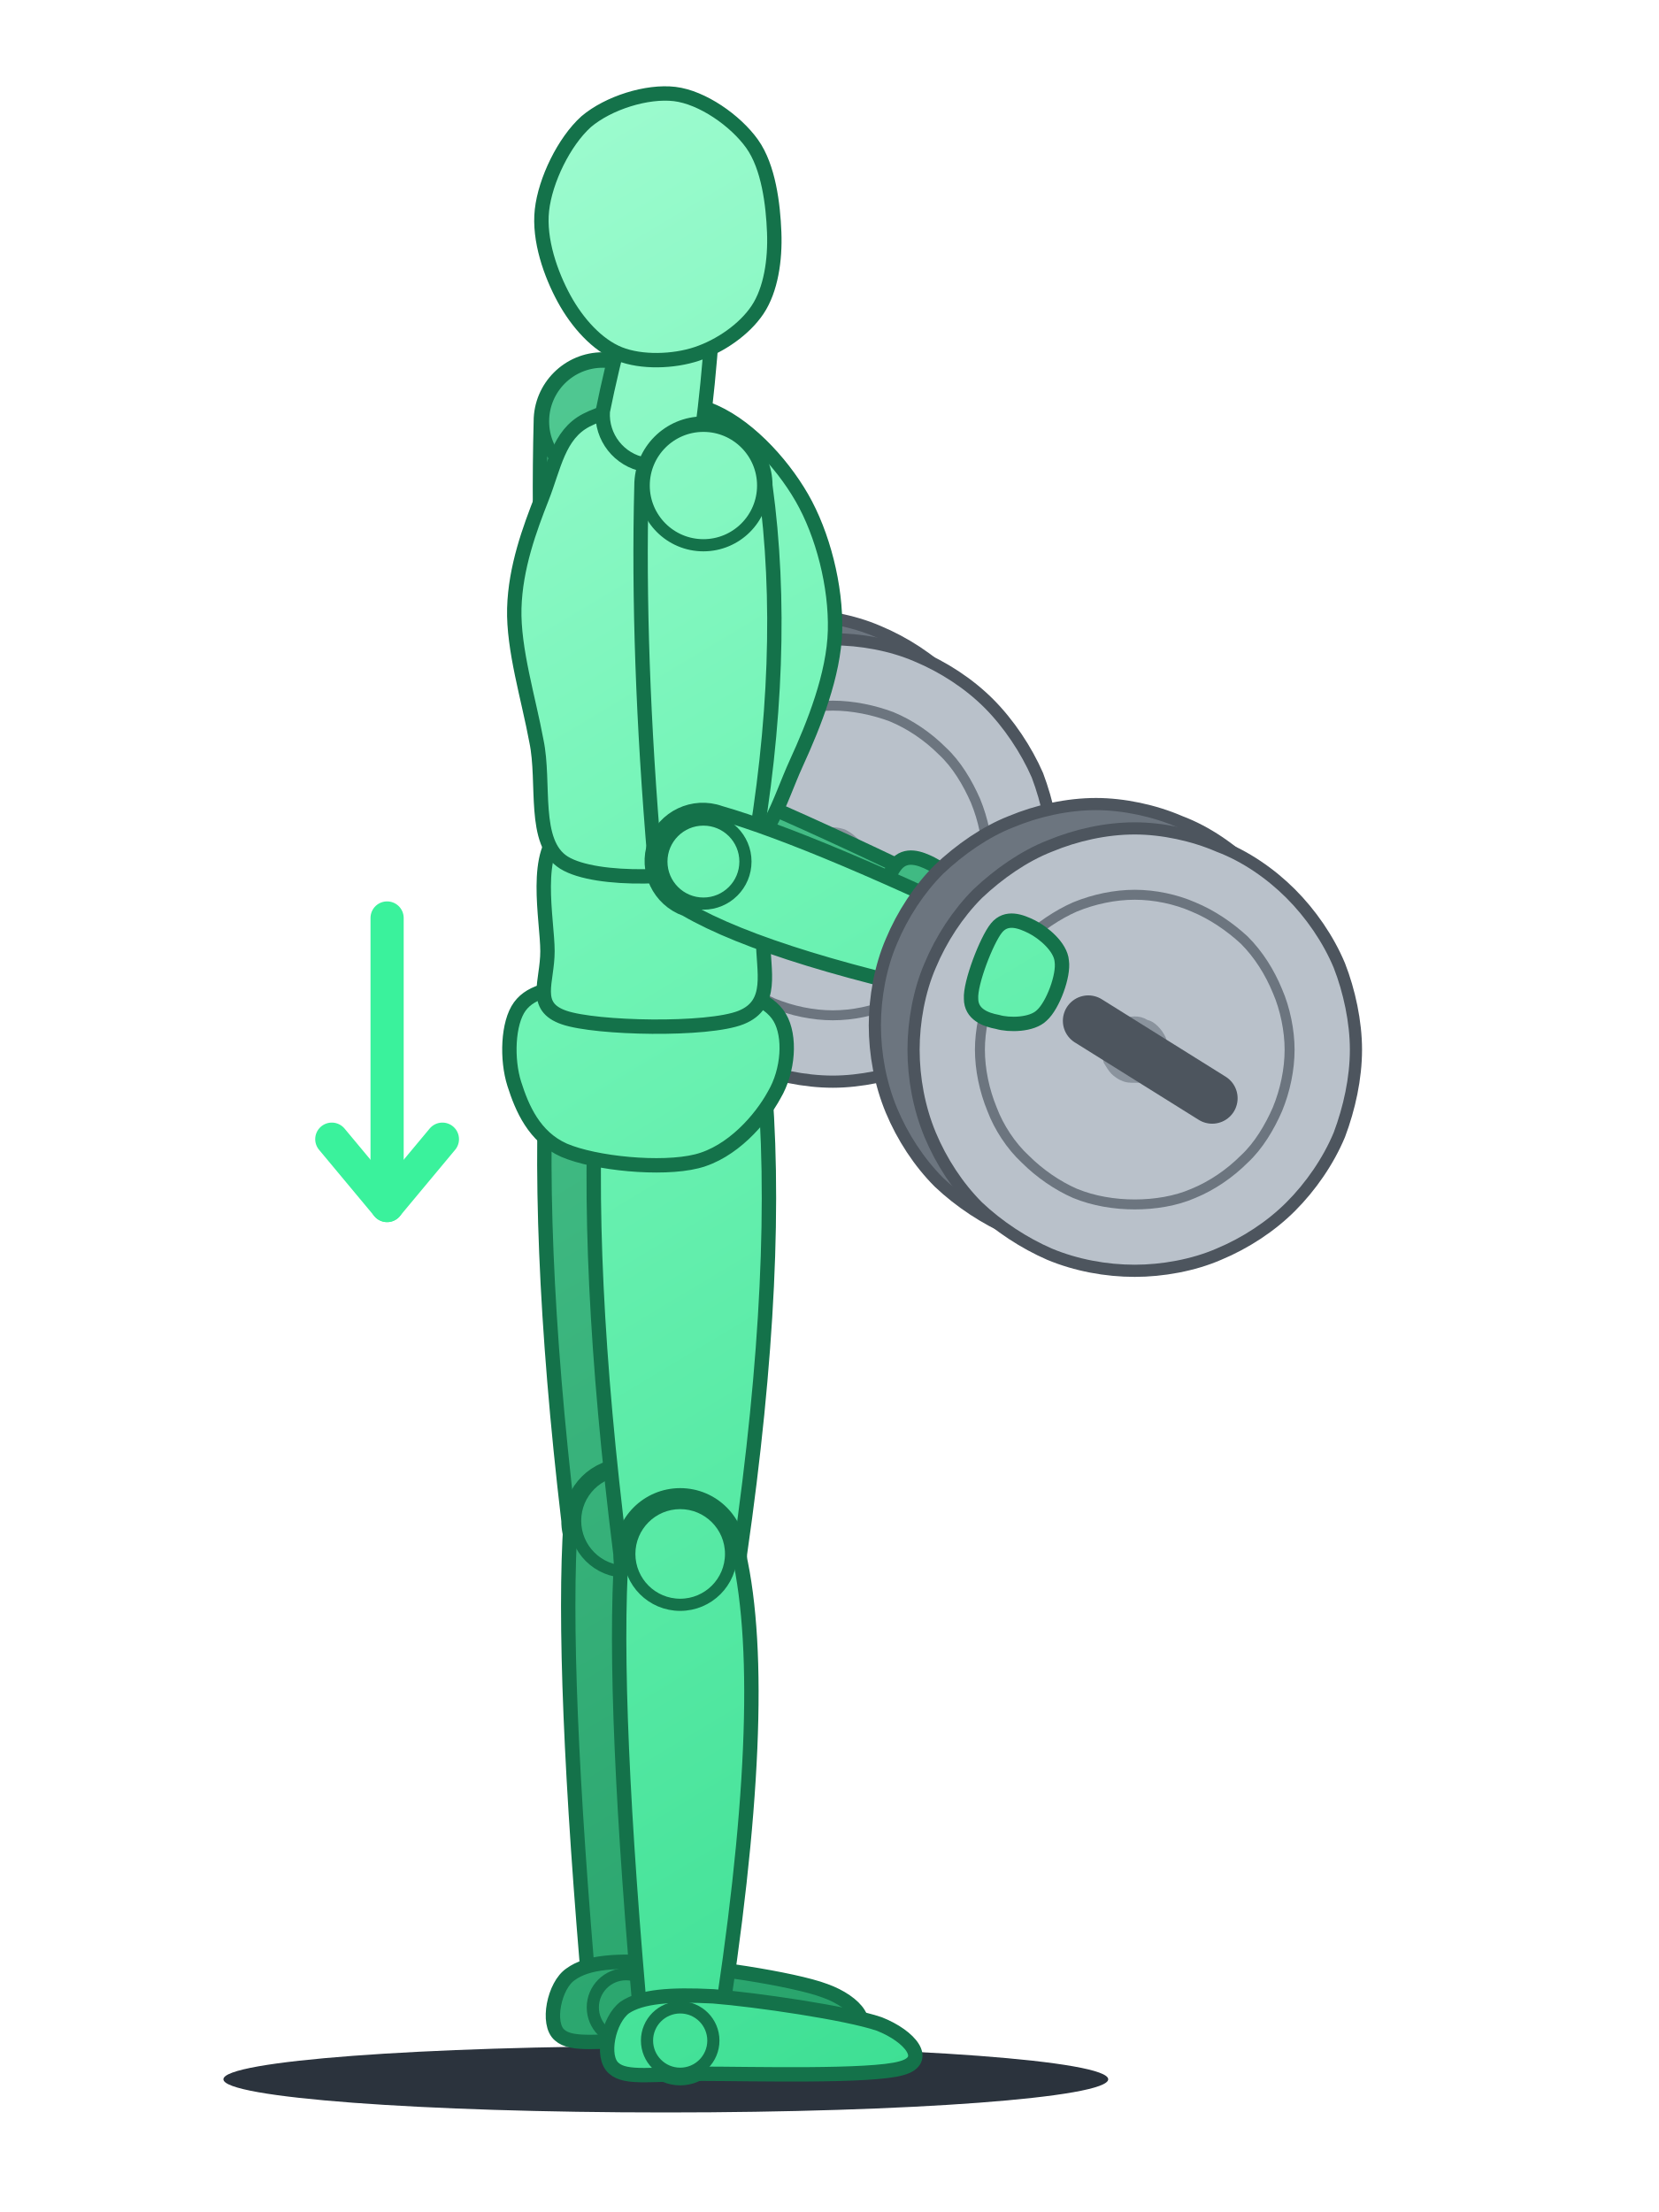
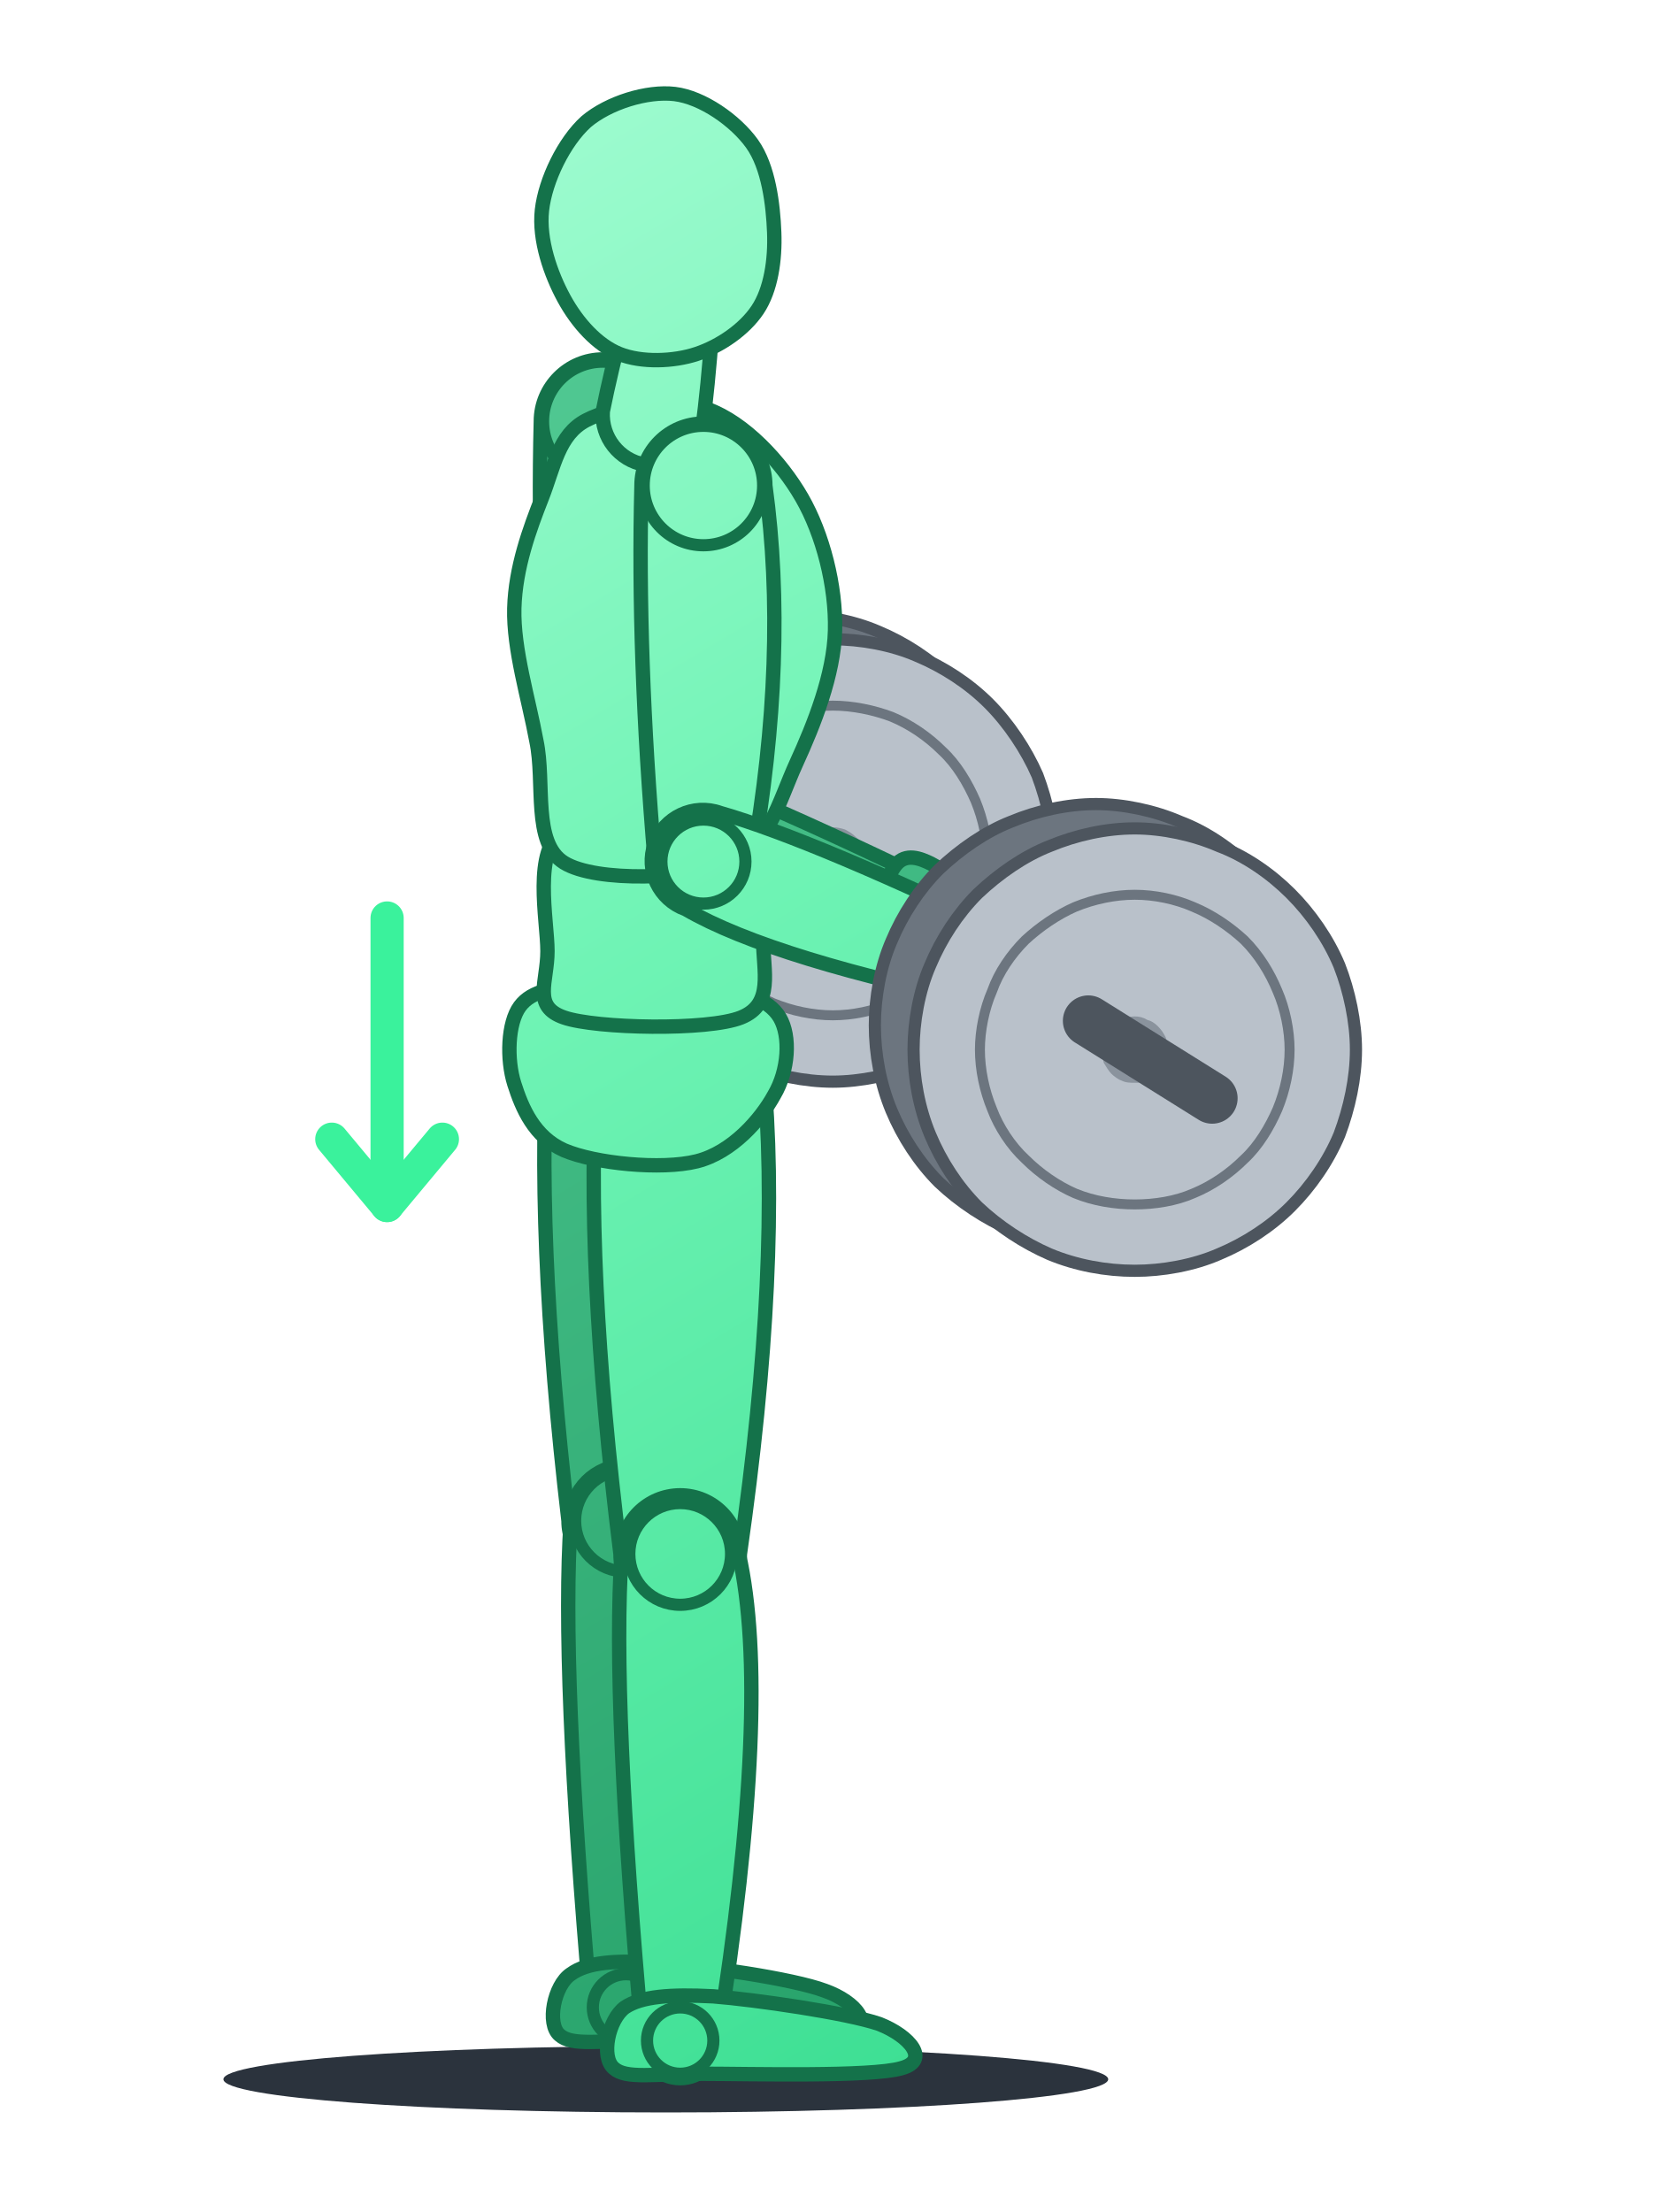
<svg xmlns="http://www.w3.org/2000/svg" class="guide-figure" viewBox="59 37 150 200" role="img" aria-label="Barbell curl, Lower: Lower the bar slowly until your arms are long again.">
  <defs>
    <linearGradient id="barbell-curl-lower-mint" gradientUnits="userSpaceOnUse" x1="59" y1="37" x2="179" y2="237">
      <stop offset="0" stop-color="#b4ffdc" />
      <stop offset="0.45" stop-color="#6ef3b4" />
      <stop offset="1" stop-color="#2fd98a" />
    </linearGradient>
    <linearGradient id="barbell-curl-lower-far" gradientUnits="userSpaceOnUse" x1="59" y1="37" x2="179" y2="237">
      <stop offset="0" stop-color="#5fd6a0" />
      <stop offset="1" stop-color="#1e9a62" />
    </linearGradient>
  </defs>
  <ellipse class="g-ground" cx="119.2" cy="225" rx="40" ry="3" fill="#2b333d" />
  <g class="g-barbell">
    <line x1="135" y1="115.2" x2="123.8" y2="108.2" stroke="#4d555e" stroke-width="4.6" stroke-linecap="round" />
    <path class="g-metal" d="M110.8 112.6 C110.8 115.1 111.3 117.9 112.3 120.2 C113.3 122.6 114.8 124.9 116.6 126.7 C118.5 128.5 120.8 130.1 123.1 131.1 C125.5 132 128.2 132.6 130.8 132.6 C133.3 132.6 136.1 132 138.4 131.1 C140.8 130.1 143.1 128.5 144.9 126.7 C146.7 124.9 148.3 122.6 149.3 120.2 C150.2 117.9 150.8 115.1 150.8 112.6 C150.8 110 150.2 107.3 149.3 104.9 C148.3 102.6 146.7 100.2 144.9 98.4 C143.1 96.6 140.8 95.1 138.4 94.1 C136.1 93.1 133.3 92.6 130.8 92.6 C128.2 92.6 125.5 93.1 123.1 94.1 C120.8 95.1 118.5 96.6 116.6 98.4 C114.8 100.2 113.3 102.6 112.3 104.9 C111.3 107.3 110.8 110 110.8 112.6 Z" fill="#6c757f" stroke="#4d555e" stroke-width="1.1" />
    <path class="g-metal" d="M114.3 114.8 C114.3 117.3 114.8 120.1 115.8 122.4 C116.8 124.8 118.3 127.1 120.1 128.9 C122 130.7 124.3 132.3 126.6 133.3 C129 134.2 131.7 134.8 134.3 134.8 C136.8 134.8 139.6 134.2 141.9 133.3 C144.3 132.3 146.6 130.7 148.4 128.9 C150.2 127.1 151.8 124.8 152.8 122.4 C153.7 120.1 154.3 117.3 154.3 114.8 C154.3 112.2 153.7 109.5 152.8 107.1 C151.8 104.8 150.2 102.4 148.4 100.6 C146.6 98.8 144.3 97.3 141.9 96.3 C139.6 95.3 136.8 94.8 134.3 94.8 C131.7 94.8 129 95.3 126.6 96.3 C124.3 97.3 122 98.8 120.1 100.6 C118.3 102.4 116.8 104.8 115.8 107.1 C114.8 109.5 114.3 112.2 114.3 114.8 Z" fill="#b9c1ca" stroke="#4d555e" stroke-width="1.1" />
    <path d="M120.3 114.8 C120.3 116.6 120.7 118.5 121.4 120.1 C122 121.8 123.1 123.4 124.4 124.7 C125.7 125.9 127.3 127 128.9 127.7 C130.6 128.4 132.5 128.8 134.3 128.8 C136.1 128.8 138 128.4 139.6 127.7 C141.3 127 142.9 125.9 144.2 124.7 C145.5 123.4 146.5 121.8 147.2 120.1 C147.9 118.5 148.3 116.6 148.3 114.8 C148.3 113 147.9 111.1 147.2 109.4 C146.5 107.8 145.5 106.1 144.2 104.9 C142.9 103.6 141.3 102.5 139.6 101.8 C138 101.2 136.1 100.8 134.3 100.8 C132.5 100.8 130.6 101.2 128.9 101.8 C127.3 102.5 125.7 103.6 124.4 104.9 C123.1 106.1 122 107.8 121.4 109.4 C120.7 111.1 120.3 113 120.3 114.8 Z" fill="none" stroke="#6c757f" stroke-width="0.9" />
    <path d="M131.3 114.8 C131.3 115.2 131.4 115.6 131.5 115.9 C131.7 116.3 131.9 116.6 132.2 116.9 C132.4 117.2 132.8 117.4 133.1 117.6 C133.5 117.7 133.9 117.8 134.3 117.8 C134.7 117.8 135.1 117.7 135.4 117.6 C135.8 117.4 136.1 117.2 136.4 116.9 C136.7 116.6 136.9 116.3 137.1 115.9 C137.2 115.6 137.3 115.2 137.3 114.8 C137.3 114.4 137.2 114 137.1 113.6 C136.9 113.3 136.7 112.9 136.4 112.7 C136.1 112.4 135.8 112.2 135.4 112 C135.1 111.9 134.7 111.8 134.3 111.8 C133.9 111.8 133.5 111.9 133.1 112 C132.8 112.2 132.4 112.4 132.2 112.7 C131.9 112.9 131.7 113.3 131.5 113.6 C131.4 114 131.3 114.4 131.3 114.8 Z" fill="#8a939d" />
    <line x1="146.2" y1="122.3" x2="134.3" y2="114.8" stroke="#8a939d" stroke-width="3.2" stroke-linecap="round" />
  </g>
  <path class="g-body" d="M108.6 130.5 Q107.3 148.1 110.4 174.5 A5.2 5.2 0 0 0 120.8 174.5 Q124.4 148.1 122.6 130.5 A7 7 0 0 0 108.6 130.5 Z" fill="url(#barbell-curl-lower-far)" stroke="#14724a" stroke-width="1.3" stroke-linejoin="round" />
  <path class="g-body" d="M110.6 174.5 Q109.7 187.7 112.4 218.5 A3.2 3.2 0 0 0 118.8 218.5 Q123.6 187.7 120.6 174.5 A5 5 0 0 0 110.6 174.5 Z" fill="url(#barbell-curl-lower-far)" stroke="#14724a" stroke-width="1.3" stroke-linejoin="round" />
  <path class="g-body" d="M110.6 215.5 C112.1 214.4 114.7 214.2 118.6 214.5 C122.4 214.7 130.7 215.9 133.6 217 C136.4 218 138.2 220.2 135.6 221 C132.9 221.7 121.9 221.5 117.6 221.5 C113.2 221.5 110.7 222 109.6 221 C108.4 220 109.1 216.5 110.6 215.5 Z" fill="url(#barbell-curl-lower-far)" stroke="#14724a" stroke-width="1.3" stroke-linejoin="round" />
  <circle class="g-joint" cx="115.6" cy="218.5" r="3" fill="url(#barbell-curl-lower-far)" stroke="#14724a" stroke-width="1.1" />
  <circle class="g-joint" cx="115.6" cy="174.5" r="4.6" fill="url(#barbell-curl-lower-far)" stroke="#14724a" stroke-width="1.1" />
  <path class="g-body" d="M107.9 75.1 Q107.5 90.4 109.1 109.1 A4.4 4.4 0 0 0 117.9 109.1 Q121.2 90.4 119.1 75.1 A5.6 5.6 0 0 0 107.9 75.1 Z" fill="url(#barbell-curl-lower-far)" stroke="#14724a" stroke-width="1.3" stroke-linejoin="round" />
  <circle class="g-joint" cx="113.5" cy="75.1" r="5.4" fill="url(#barbell-curl-lower-far)" stroke="#14724a" stroke-width="1.1" />
  <path class="g-body" d="M111.9 113.5 Q119.8 118.1 140.6 122.3 A3.1 3.1 0 0 0 142.7 116.5 Q123.7 107.3 115 104.8 A4.6 4.6 0 0 0 111.9 113.5 Z" fill="url(#barbell-curl-lower-far)" stroke="#14724a" stroke-width="1.3" stroke-linejoin="round" />
  <circle class="g-joint" cx="113.5" cy="109.1" r="3.8" fill="url(#barbell-curl-lower-far)" stroke="#14724a" stroke-width="1.1" />
  <path class="g-body" d="M140.1 123.7 C141.1 124 143.2 124 144.1 123.1 C145.1 122.2 146.1 119.5 145.9 118.2 C145.8 116.9 144.2 115.6 143.2 115.1 C142.2 114.6 140.9 114.1 140 115.2 C139.1 116.3 137.6 120.1 137.7 121.6 C137.7 123 139 123.5 140.1 123.7 Z" fill="url(#barbell-curl-lower-far)" stroke="#14724a" stroke-width="1.3" stroke-linejoin="round" />
  <path class="g-body" d="M113 133.5 Q111.8 151.1 115.1 177.5 A5.4 5.4 0 0 0 125.9 177.5 Q129.7 151.1 128 133.5 A7.5 7.5 0 0 0 113 133.5 Z" fill="url(#barbell-curl-lower-mint)" stroke="#14724a" stroke-width="1.3" stroke-linejoin="round" />
  <path class="g-body" d="M115.2 177.5 Q114.3 190.7 117.1 221.5 A3.4 3.4 0 0 0 123.9 221.5 Q128.8 190.7 125.8 177.5 A5.3 5.3 0 0 0 115.2 177.5 Z" fill="url(#barbell-curl-lower-mint)" stroke="#14724a" stroke-width="1.3" stroke-linejoin="round" />
  <path class="g-body" d="M115.5 218.5 C117 217.5 119.6 217.3 123.5 217.5 C127.3 217.8 135.6 219 138.5 220 C141.3 221.1 143.1 223.3 140.5 224 C137.8 224.8 126.8 224.5 122.5 224.5 C118.1 224.5 115.6 225 114.5 224 C113.3 223 114 219.6 115.5 218.5 Z" fill="url(#barbell-curl-lower-mint)" stroke="#14724a" stroke-width="1.3" stroke-linejoin="round" />
  <circle class="g-joint" cx="120.5" cy="221.5" r="3" fill="url(#barbell-curl-lower-mint)" stroke="#14724a" stroke-width="1.1" />
  <circle class="g-joint" cx="120.5" cy="177.5" r="4.6" fill="url(#barbell-curl-lower-mint)" stroke="#14724a" stroke-width="1.1" />
  <path class="g-body" d="M106 128 C104.9 129.5 104.8 132.8 105.5 135 C106.2 137.2 107.3 139.8 110 141 C112.8 142.2 118.8 142.8 122 142 C125.2 141.2 127.8 138.2 129 136 C130.3 133.8 130.5 130.7 129.5 129 C128.5 127.3 125.9 126.5 123 126 C120.1 125.5 114.8 125.7 112 126 C109.2 126.3 107.1 126.5 106 128 Z" fill="url(#barbell-curl-lower-mint)" stroke="#14724a" stroke-width="1.3" stroke-linejoin="round" />
  <path class="g-body" d="M110 112 C107.1 113.8 108.5 120.2 108.5 123 C108.5 125.8 107.1 128 110 129 C112.9 130 123 130.2 126 129 C129 127.8 128 124.8 128 122 C128 119.2 129 113.7 126 112 C123 110.3 112.9 110.2 110 112 Z" fill="url(#barbell-curl-lower-mint)" stroke="#14724a" stroke-width="1.3" stroke-linejoin="round" />
  <path class="g-body" d="M108 82 C106.9 84.8 105.6 88.3 105.5 92 C105.4 95.7 106.8 100.2 107.5 104 C108.3 107.8 107.1 113.2 110 115 C112.9 116.8 121.5 116.5 125 115 C128.5 113.5 129.4 109.5 131 106 C132.6 102.5 134.4 98 134.5 94 C134.6 90 133.4 85.3 131.5 82 C129.6 78.7 126.3 75.2 123 74 C119.8 72.8 114.5 73.7 112 75 C109.5 76.3 109.1 79.2 108 82 Z" fill="url(#barbell-curl-lower-mint)" stroke="#14724a" stroke-width="1.3" stroke-linejoin="round" />
  <path class="g-body" d="M122.5 75.8 Q123 72.1 123.4 66.7 A4 4 0 0 0 115.6 65.3 Q114.2 70.7 113.5 74.2 A4.6 4.6 0 0 0 122.5 75.8 Z" fill="url(#barbell-curl-lower-mint)" stroke="#14724a" stroke-width="1.3" stroke-linejoin="round" />
  <path class="g-body" d="M110 64 C108.8 61.8 107.7 58.7 108 56 C108.3 53.3 110 49.8 112 48 C114 46.3 117.5 45.2 120 45.5 C122.5 45.8 125.5 47.9 127 50 C128.5 52.1 128.9 55.5 129 58 C129.1 60.5 128.7 63.2 127.5 65 C126.3 66.8 124.1 68.3 122 69 C119.9 69.7 117 69.8 115 69 C113 68.2 111.2 66.2 110 64 Z" fill="url(#barbell-curl-lower-mint)" stroke="#14724a" stroke-width="1.3" stroke-linejoin="round" />
  <path class="g-body" d="M117 80.9 Q116.6 96.2 118.2 114.9 A4.4 4.4 0 0 0 127 114.9 Q130.3 96.2 128.2 80.9 A5.6 5.6 0 0 0 117 80.9 Z" fill="url(#barbell-curl-lower-mint)" stroke="#14724a" stroke-width="1.3" stroke-linejoin="round" />
  <circle class="g-joint" cx="122.6" cy="80.9" r="5.4" fill="url(#barbell-curl-lower-mint)" stroke="#14724a" stroke-width="1.1" />
  <path class="g-body" d="M121 119.2 Q128.9 123.8 149.7 128 A3.1 3.1 0 0 0 151.8 122.2 Q132.8 113 124.1 110.5 A4.6 4.6 0 0 0 121 119.2 Z" fill="url(#barbell-curl-lower-mint)" stroke="#14724a" stroke-width="1.3" stroke-linejoin="round" />
  <circle class="g-joint" cx="122.6" cy="114.9" r="3.8" fill="url(#barbell-curl-lower-mint)" stroke="#14724a" stroke-width="1.1" />
  <g class="g-barbell">
-     <line x1="146.2" y1="122.3" x2="158.1" y2="129.7" stroke="#8a939d" stroke-width="3.2" stroke-linecap="round" />
+     <line x1="146.2" y1="122.3" x2="150.7" y2="125.1" stroke="#8a939d" stroke-width="3.2" stroke-linecap="round" />
+   </g>
+   <g class="g-fist">
+     <path class="g-body" d="M149.2 129.4 C150.2 129.7 152.3 129.7 153.2 128.8 C154.2 127.9 155.2 125.2 155 123.9 C154.9 122.6 153.3 121.3 152.3 120.8 C151.3 120.3 150 119.8 149.1 120.9 C148.2 122 146.7 125.9 146.8 127.3 C146.8 128.7 148.1 129.2 149.2 129.4 Z" fill="url(#barbell-curl-lower-mint)" stroke="#14724a" stroke-width="1.3" stroke-linejoin="round" />
+   </g>
+   <g class="g-barbell">
+     <line x1="150.7" y1="125.1" x2="158.1" y2="129.7" stroke="#8a939d" stroke-width="3.2" stroke-linecap="round" />
    <path class="g-metal" d="M138.1 129.7 C138.1 132.3 138.6 135 139.6 137.4 C140.6 139.8 142.1 142.1 143.9 143.9 C145.8 145.7 148.1 147.2 150.4 148.2 C152.8 149.2 155.5 149.7 158.1 149.7 C160.6 149.7 163.4 149.2 165.7 148.2 C168.1 147.2 170.4 145.7 172.2 143.9 C174 142.1 175.6 139.8 176.6 137.4 C177.5 135 178.1 132.3 178.1 129.7 C178.1 127.2 177.5 124.4 176.6 122.1 C175.6 119.7 174 117.4 172.2 115.6 C170.4 113.8 168.1 112.2 165.7 111.3 C163.4 110.3 160.6 109.7 158.1 109.7 C155.5 109.7 152.8 110.3 150.4 111.3 C148.1 112.2 145.8 113.8 143.9 115.6 C142.1 117.4 140.6 119.7 139.6 122.1 C138.6 124.4 138.1 127.2 138.1 129.7 Z" fill="#6c757f" stroke="#4d555e" stroke-width="1.1" />
    <path class="g-metal" d="M141.6 131.9 C141.6 134.5 142.1 137.2 143.1 139.6 C144.1 142 145.6 144.3 147.4 146.1 C149.3 147.9 151.6 149.4 153.9 150.4 C156.3 151.4 159 151.9 161.6 151.9 C164.1 151.9 166.9 151.4 169.2 150.4 C171.6 149.4 173.9 147.9 175.7 146.1 C177.5 144.3 179.1 142 180.1 139.6 C181 137.2 181.6 134.5 181.6 131.9 C181.6 129.4 181 126.6 180.1 124.3 C179.1 121.9 177.5 119.6 175.7 117.8 C173.9 116 171.6 114.4 169.2 113.5 C166.9 112.5 164.1 111.9 161.6 111.9 C159 111.9 156.3 112.5 153.9 113.5 C151.6 114.4 149.3 116 147.4 117.8 C145.6 119.6 144.1 121.9 143.1 124.3 C142.1 126.6 141.6 129.4 141.6 131.9 Z" fill="#b9c1ca" stroke="#4d555e" stroke-width="1.1" />
    <path d="M147.6 131.9 C147.6 133.7 148 135.6 148.7 137.3 C149.3 138.9 150.4 140.6 151.7 141.8 C153 143.1 154.6 144.2 156.2 144.9 C157.9 145.6 159.8 145.9 161.6 145.9 C163.4 145.9 165.3 145.6 166.9 144.9 C168.6 144.2 170.2 143.1 171.5 141.8 C172.8 140.6 173.8 138.9 174.5 137.3 C175.2 135.6 175.6 133.7 175.6 131.9 C175.6 130.2 175.2 128.2 174.5 126.6 C173.8 124.9 172.8 123.3 171.5 122 C170.2 120.8 168.6 119.7 166.9 119 C165.3 118.3 163.4 117.9 161.6 117.9 C159.8 117.9 157.9 118.3 156.2 119 C154.6 119.7 153 120.8 151.7 122 C150.4 123.3 149.3 124.9 148.7 126.6 C148 128.2 147.6 130.2 147.6 131.9 Z" fill="none" stroke="#6c757f" stroke-width="0.9" />
    <path d="M158.6 131.9 C158.6 132.3 158.7 132.7 158.8 133.1 C159 133.4 159.2 133.8 159.5 134.1 C159.7 134.3 160.1 134.6 160.4 134.7 C160.8 134.9 161.2 134.9 161.6 134.9 C162 134.9 162.4 134.9 162.7 134.7 C163.1 134.6 163.4 134.3 163.7 134.1 C164 133.8 164.2 133.4 164.4 133.1 C164.5 132.7 164.6 132.3 164.6 131.9 C164.6 131.6 164.5 131.1 164.4 130.8 C164.2 130.4 164 130.1 163.7 129.8 C163.4 129.5 163.1 129.3 162.7 129.2 C162.4 129 162 128.9 161.6 128.9 C161.2 128.9 160.8 129 160.4 129.2 C160.1 129.3 159.7 129.5 159.5 129.8 C159.2 130.1 159 130.4 158.8 130.8 C158.7 131.1 158.6 131.6 158.6 131.9 Z" fill="#8a939d" />
    <line x1="157.4" y1="129.3" x2="168.6" y2="136.3" stroke="#4d555e" stroke-width="4.6" stroke-linecap="round" />
  </g>
-   <path class="g-body" d="M149.2 129.4 C150.2 129.7 152.3 129.7 153.2 128.8 C154.2 127.9 155.2 125.2 155 123.9 C154.9 122.6 153.3 121.3 152.3 120.8 C151.3 120.3 150 119.8 149.1 120.9 C148.2 122 146.7 125.9 146.8 127.3 C146.8 128.7 148.1 129.2 149.2 129.4 Z" fill="url(#barbell-curl-lower-mint)" stroke="#14724a" stroke-width="1.3" stroke-linejoin="round" />
  <g class="g-arrow" stroke="#3af29c">
    <path d="M94 120 L94 146" fill="none" stroke-width="3" stroke-linecap="round" />
    <path d="M89 140 L94 146 L99 140" fill="none" stroke-width="3" stroke-linecap="round" stroke-linejoin="round" />
  </g>
</svg>
